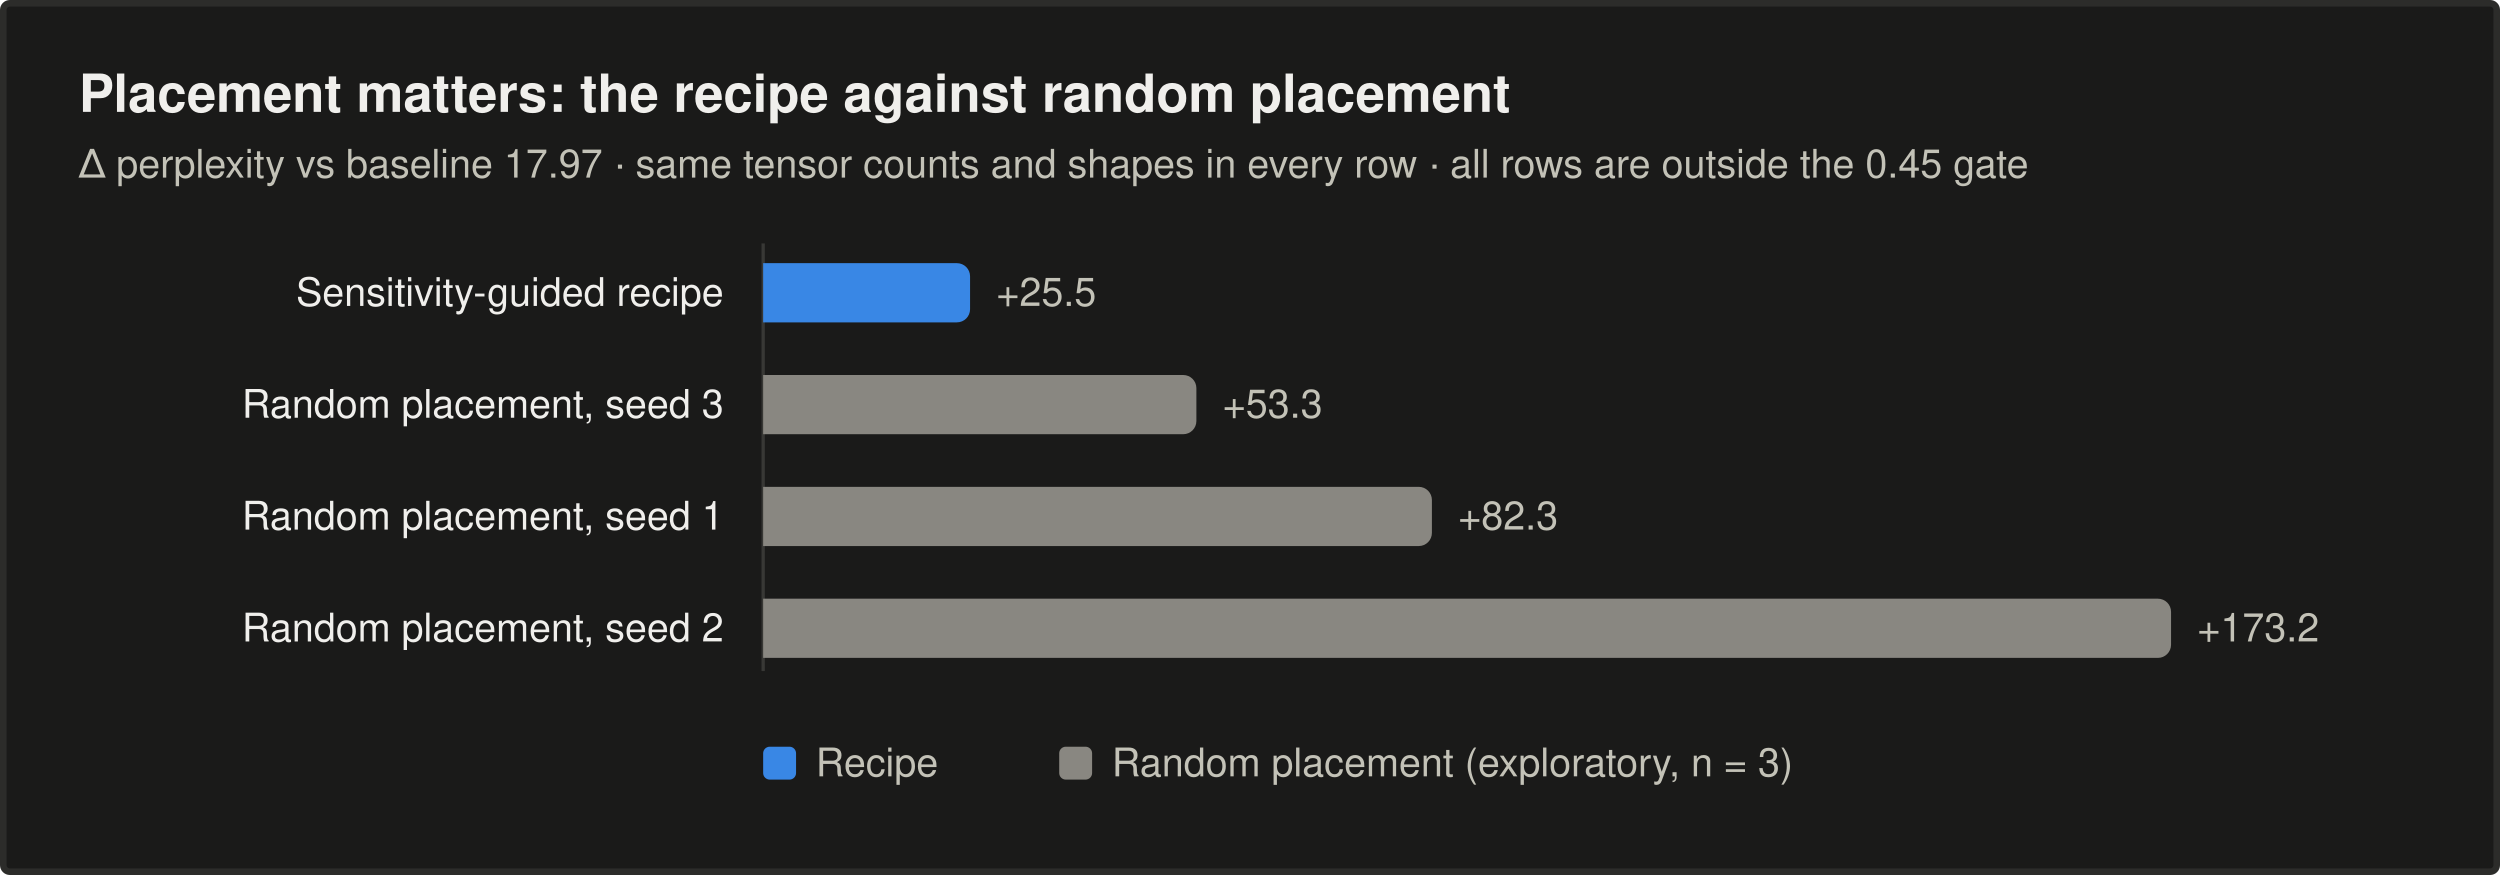
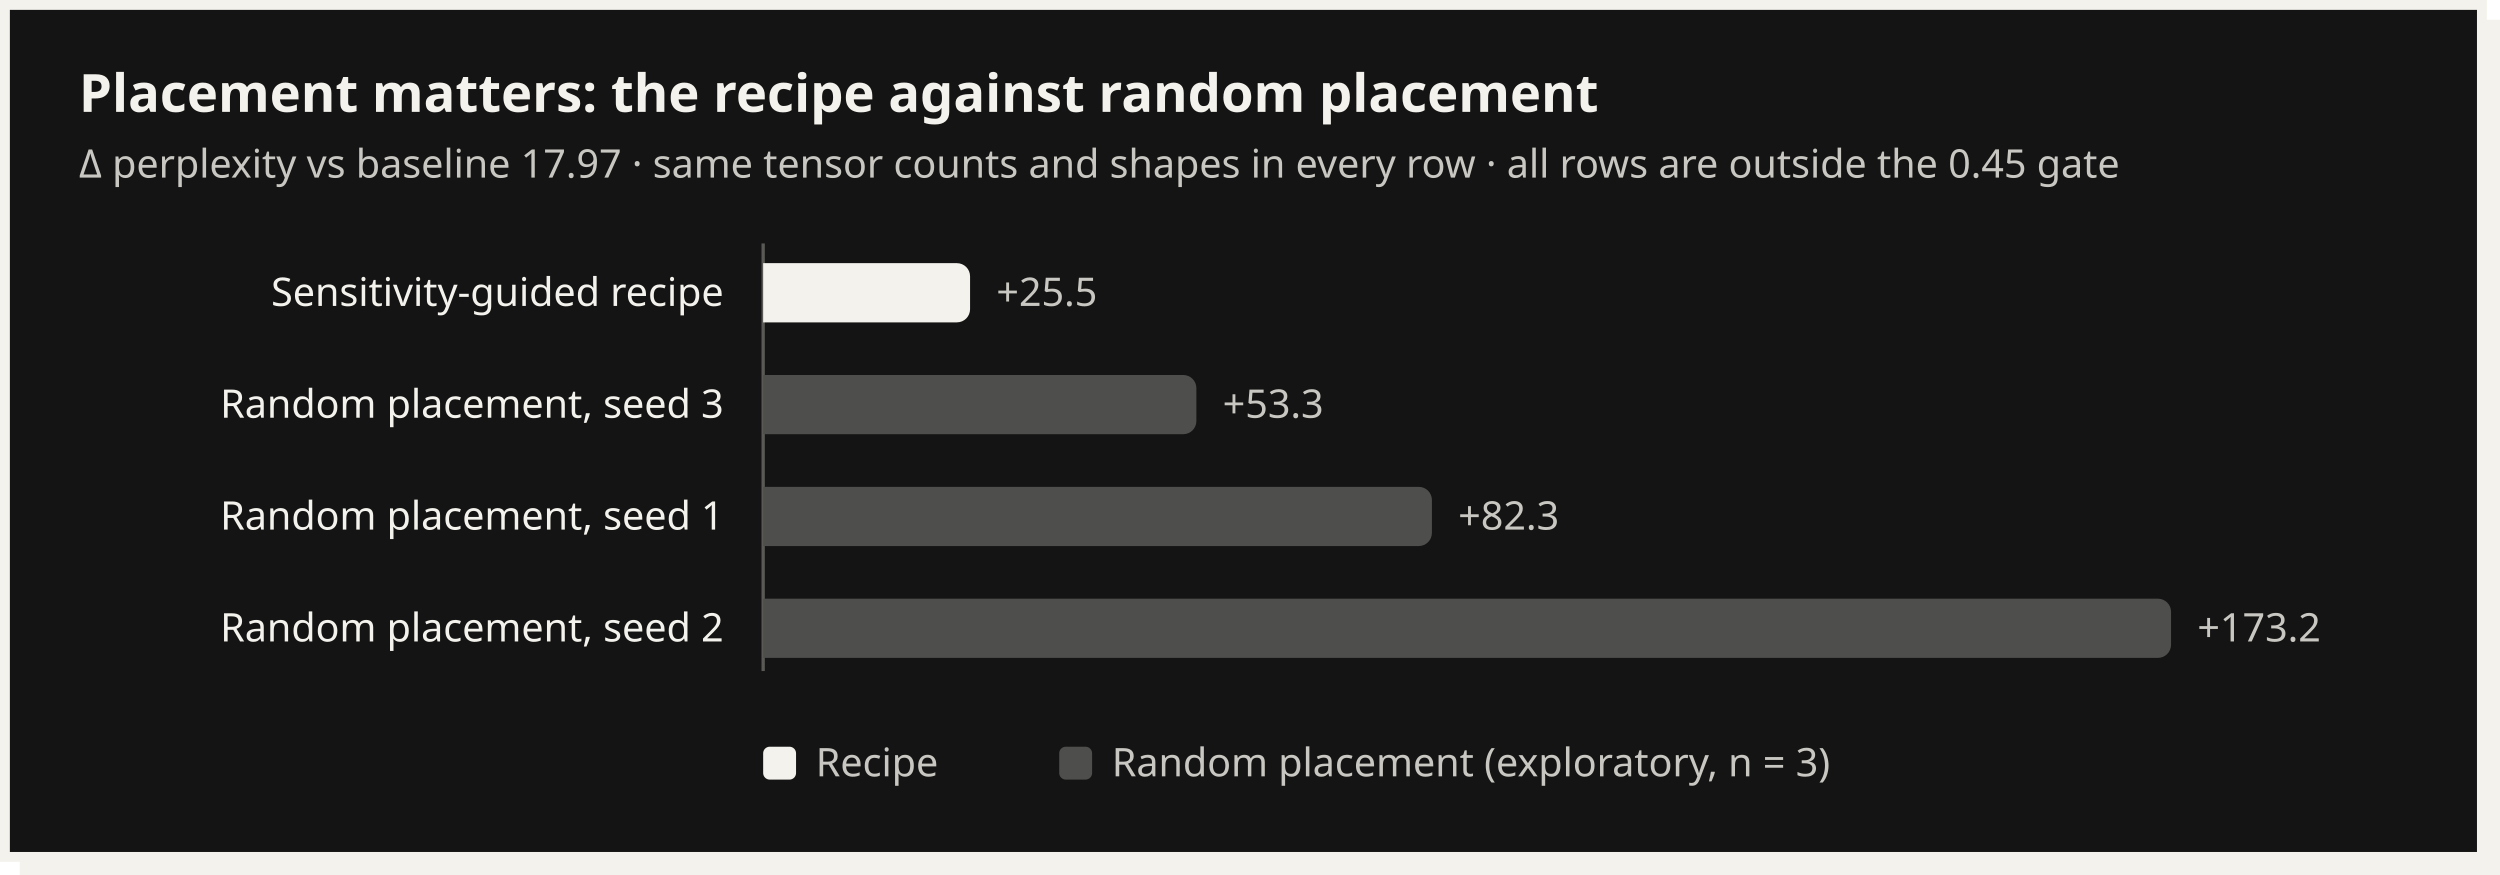
- <svg xmlns="http://www.w3.org/2000/svg" viewBox="0 0 760 266" width="760" height="266" role="img" font-family="system-ui, -apple-system, &quot;Segoe UI&quot;, Helvetica, Arial, sans-serif">
-   <rect x="1" y="1" width="758" height="264" rx="2" stroke-width="2" fill="#1a1a19" stroke="#2c2c2a" />
-   <text x="24.0" y="34.0" font-size="16" font-weight="600" fill="#f0efec" text-anchor="start">Placement matters: the recipe against random placement</text>
-   <text x="24.0" y="54.0" font-size="12" font-weight="400" fill="#c3c2b7" text-anchor="start">Δ perplexity vs baseline 17.97 · same tensor counts and shapes in every row · all rows are outside the 0.45 gate</text>
-   <line x1="232.0" y1="74.0" x2="232.0" y2="204.0" stroke="#383835" stroke-width="1" />
-   <text x="220.0" y="93.0" font-size="12" font-weight="400" fill="#f0efec" text-anchor="end">Sensitivity-guided recipe</text>
-   <path d="M232.0,80.0 h58.9 a4,4 0 0 1 4,4 v10.0 a4,4 0 0 1 -4,4 h-58.9 z" fill="#3987e5" />
-   <text x="302.9" y="93.0" font-size="12" font-weight="400" fill="#c3c2b7" text-anchor="start">+25.5</text>
-   <text x="220.0" y="127.0" font-size="12" font-weight="400" fill="#f0efec" text-anchor="end">Random placement, seed 3</text>
-   <path d="M232.0,114.0 h127.7 a4,4 0 0 1 4,4 v10.0 a4,4 0 0 1 -4,4 h-127.7 z" fill="#898781" />
-   <text x="371.7" y="127.0" font-size="12" font-weight="400" fill="#c3c2b7" text-anchor="start">+53.3</text>
-   <text x="220.0" y="161.0" font-size="12" font-weight="400" fill="#f0efec" text-anchor="end">Random placement, seed 1</text>
-   <path d="M232.0,148.0 h199.3 a4,4 0 0 1 4,4 v10.0 a4,4 0 0 1 -4,4 h-199.3 z" fill="#898781" />
-   <text x="443.3" y="161.0" font-size="12" font-weight="400" fill="#c3c2b7" text-anchor="start">+82.3</text>
-   <text x="220.0" y="195.0" font-size="12" font-weight="400" fill="#f0efec" text-anchor="end">Random placement, seed 2</text>
-   <path d="M232.0,182.0 h424.0 a4,4 0 0 1 4,4 v10.0 a4,4 0 0 1 -4,4 h-424.0 z" fill="#898781" />
-   <text x="668.0" y="195.0" font-size="12" font-weight="400" fill="#c3c2b7" text-anchor="start">+173.2</text>
-   <rect x="232" y="227" width="10" height="10" rx="2" fill="#3987e5" />
-   <text x="248.0" y="236.0" font-size="12" font-weight="400" fill="#c3c2b7" text-anchor="start">Recipe</text>
-   <rect x="322" y="227" width="10" height="10" rx="2" fill="#898781" />
-   <text x="338.0" y="236.0" font-size="12" font-weight="400" fill="#c3c2b7" text-anchor="start">Random placement (exploratory, n = 3)</text>
+ <svg xmlns="http://www.w3.org/2000/svg" viewBox="0 0 760 266" width="760" height="266" role="img" font-family="&quot;Chakra Petch&quot;, Bahnschrift, &quot;Arial Narrow&quot;, &quot;Segoe UI&quot;, sans-serif">
+   <rect x="6" y="6" width="754" height="260" fill="#f4f2ec" />
+   <rect x="1.5" y="1.5" width="753" height="259" stroke-width="3" fill="#141414" stroke="#f4f2ec" />
+   <text x="24.0" y="34.0" font-size="16" font-weight="700" fill="#f4f2ec" text-anchor="start">Placement matters: the recipe against random placement</text>
+   <text x="24.0" y="54.0" font-size="12" font-weight="400" fill="#c9c7c1" text-anchor="start">Δ perplexity vs baseline 17.97 · same tensor counts and shapes in every row · all rows are outside the 0.45 gate</text>
+   <line x1="232.0" y1="74.0" x2="232.0" y2="204.0" stroke="#5a5956" stroke-width="1" />
+   <text x="220.0" y="93.0" font-size="12" font-weight="400" fill="#f4f2ec" text-anchor="end">Sensitivity-guided recipe</text>
+   <path d="M232.0,80.0 h58.9 a4,4 0 0 1 4,4 v10.0 a4,4 0 0 1 -4,4 h-58.9 z" fill="#f4f2ec" />
+   <text x="302.9" y="93.0" font-size="12" font-weight="400" fill="#c9c7c1" text-anchor="start">+25.5</text>
+   <text x="220.0" y="127.0" font-size="12" font-weight="400" fill="#f4f2ec" text-anchor="end">Random placement, seed 3</text>
+   <path d="M232.0,114.0 h127.7 a4,4 0 0 1 4,4 v10.0 a4,4 0 0 1 -4,4 h-127.7 z" fill="#4e4e4c" />
+   <text x="371.7" y="127.0" font-size="12" font-weight="400" fill="#c9c7c1" text-anchor="start">+53.3</text>
+   <text x="220.0" y="161.0" font-size="12" font-weight="400" fill="#f4f2ec" text-anchor="end">Random placement, seed 1</text>
+   <path d="M232.0,148.0 h199.3 a4,4 0 0 1 4,4 v10.0 a4,4 0 0 1 -4,4 h-199.3 z" fill="#4e4e4c" />
+   <text x="443.3" y="161.0" font-size="12" font-weight="400" fill="#c9c7c1" text-anchor="start">+82.3</text>
+   <text x="220.0" y="195.0" font-size="12" font-weight="400" fill="#f4f2ec" text-anchor="end">Random placement, seed 2</text>
+   <path d="M232.0,182.0 h424.0 a4,4 0 0 1 4,4 v10.0 a4,4 0 0 1 -4,4 h-424.0 z" fill="#4e4e4c" />
+   <text x="668.0" y="195.0" font-size="12" font-weight="400" fill="#c9c7c1" text-anchor="start">+173.2</text>
+   <rect x="232" y="227" width="10" height="10" rx="2" fill="#f4f2ec" />
+   <text x="248.0" y="236.0" font-size="12" font-weight="400" fill="#c9c7c1" text-anchor="start">Recipe</text>
+   <rect x="322" y="227" width="10" height="10" rx="2" fill="#4e4e4c" />
+   <text x="338.0" y="236.0" font-size="12" font-weight="400" fill="#c9c7c1" text-anchor="start">Random placement (exploratory, n = 3)</text>
</svg>
